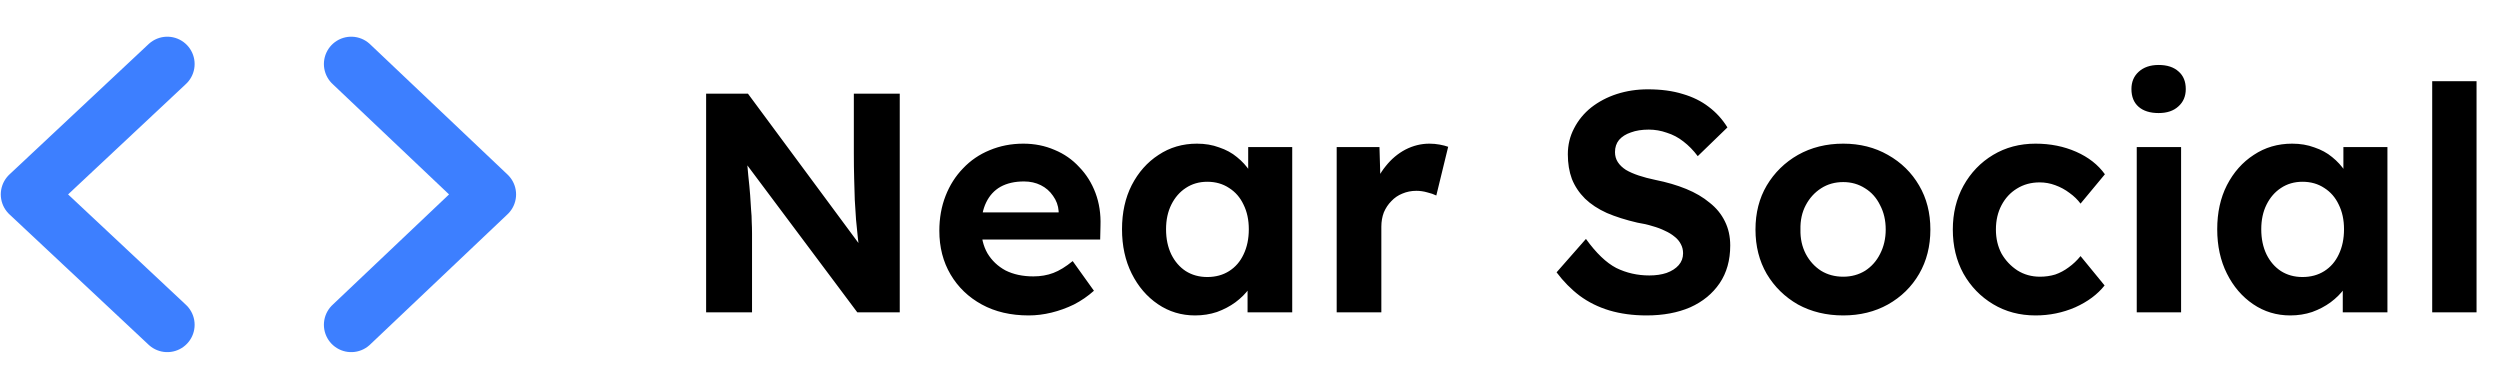
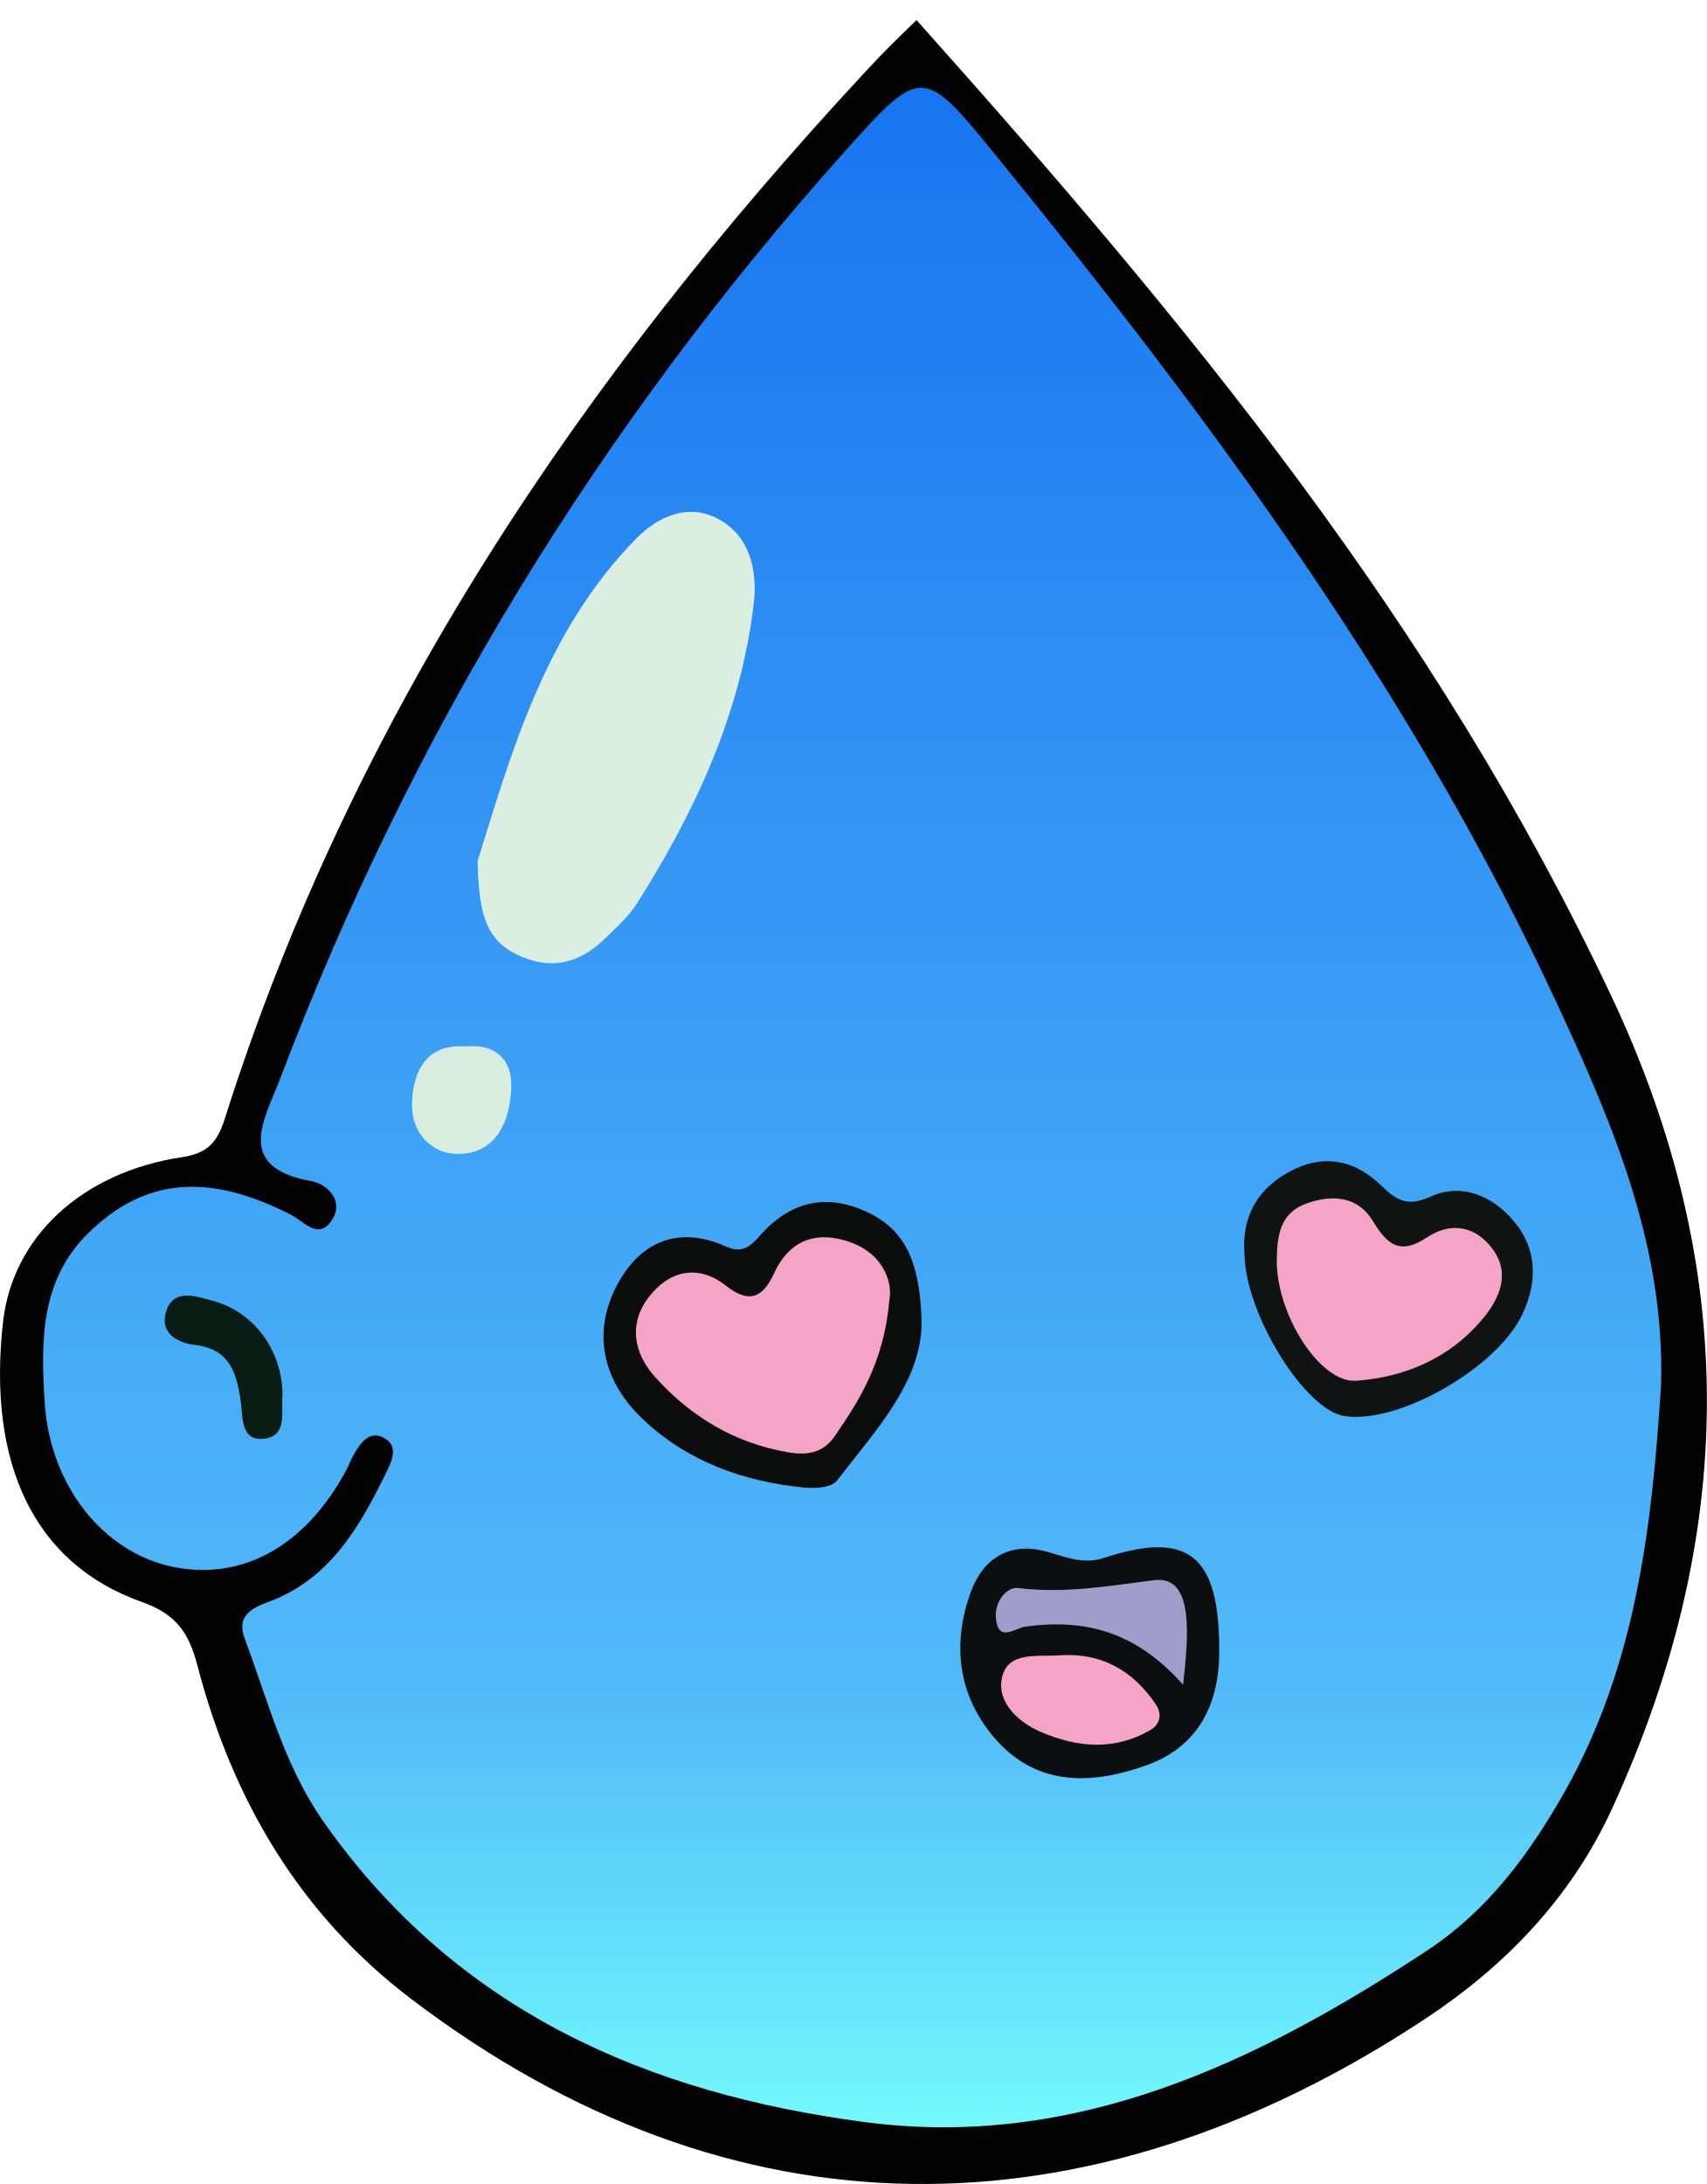
- <svg xmlns="http://www.w3.org/2000/svg" width="1601" height="250" viewBox="0 0 1601 250" fill="none">
-   <path d="M452.2 200V60H479L556.4 164.6H550.8C550.267 160.467 549.8 156.467 549.4 152.6C549 148.6 548.6 144.6 548.2 140.6C547.933 136.467 547.667 132.267 547.4 128C547.267 123.6 547.133 119 547 114.2C546.867 109.267 546.8 103.933 546.8 98.2V60H576.2V200H549L470 94.4L477.6 94.6C478.267 101.533 478.8 107.467 479.2 112.4C479.733 117.2 480.133 121.4 480.4 125C480.667 128.6 480.867 131.733 481 134.4C481.267 137.067 481.4 139.6 481.4 142C481.533 144.4 481.6 146.933 481.6 149.6V200H452.2ZM658.752 202C647.285 202 637.285 199.667 628.752 195C620.218 190.333 613.552 183.933 608.752 175.8C603.952 167.667 601.552 158.333 601.552 147.8C601.552 139.667 602.885 132.2 605.552 125.4C608.218 118.6 611.952 112.733 616.752 107.8C621.552 102.733 627.218 98.867 633.752 96.2C640.418 93.4 647.618 92 655.352 92C662.552 92 669.218 93.333 675.352 96C681.485 98.533 686.752 102.2 691.152 107C695.685 111.667 699.152 117.2 701.552 123.6C703.952 130 705.018 137 704.752 144.6L704.552 153.4H619.552L614.952 136H681.152L677.952 139.6V135.2C677.685 131.6 676.485 128.333 674.352 125.4C672.352 122.467 669.752 120.2 666.552 118.6C663.352 117 659.752 116.2 655.752 116.2C649.885 116.2 644.885 117.333 640.752 119.6C636.752 121.867 633.685 125.2 631.552 129.6C629.418 134 628.352 139.333 628.352 145.6C628.352 152 629.685 157.533 632.352 162.2C635.152 166.867 639.018 170.533 643.952 173.2C649.018 175.733 654.952 177 661.752 177C666.418 177 670.685 176.267 674.552 174.8C678.418 173.333 682.552 170.8 686.952 167.2L700.552 186.2C696.685 189.667 692.418 192.6 687.752 195C683.085 197.267 678.285 199 673.352 200.2C668.418 201.4 663.552 202 658.752 202ZM765.339 202C756.539 202 748.606 199.6 741.539 194.8C734.472 190 728.872 183.467 724.739 175.2C720.606 166.933 718.539 157.467 718.539 146.8C718.539 136.133 720.606 126.733 724.739 118.6C729.006 110.333 734.739 103.867 741.939 99.2C749.139 94.4 757.339 92 766.539 92C771.739 92 776.472 92.8 780.739 94.4C785.139 95.867 788.939 97.933 792.139 100.6C795.472 103.267 798.272 106.333 800.539 109.8C802.806 113.267 804.406 117 805.339 121L799.339 120V94.2H827.539V200H798.939V174.6L805.339 174C804.272 177.733 802.539 181.267 800.139 184.6C797.739 187.933 794.739 190.933 791.139 193.6C787.672 196.133 783.739 198.2 779.339 199.8C774.939 201.267 770.272 202 765.339 202ZM773.139 177.4C778.472 177.4 783.139 176.133 787.139 173.6C791.139 171.067 794.206 167.533 796.339 163C798.606 158.333 799.739 152.933 799.739 146.8C799.739 140.8 798.606 135.533 796.339 131C794.206 126.467 791.139 122.933 787.139 120.4C783.139 117.733 778.472 116.4 773.139 116.4C767.939 116.4 763.339 117.733 759.339 120.4C755.472 122.933 752.406 126.467 750.139 131C747.872 135.533 746.739 140.8 746.739 146.8C746.739 152.933 747.872 158.333 750.139 163C752.406 167.533 755.472 171.067 759.339 173.6C763.339 176.133 767.939 177.4 773.139 177.4ZM856.013 200V94.2H883.413L884.413 128.2L879.613 121.2C881.213 115.733 883.813 110.8 887.413 106.4C891.013 101.867 895.213 98.333 900.013 95.8C904.946 93.267 910.079 92 915.413 92C917.679 92 919.879 92.2 922.013 92.6C924.146 93 925.946 93.467 927.413 94L919.813 125.2C918.213 124.4 916.279 123.733 914.013 123.2C911.746 122.533 909.413 122.2 907.013 122.2C903.813 122.2 900.813 122.8 898.013 124C895.346 125.067 893.013 126.667 891.013 128.8C889.013 130.8 887.413 133.2 886.213 136C885.146 138.8 884.613 141.867 884.613 145.2V200H856.013ZM1054.44 202C1045.77 202 1037.84 200.933 1030.64 198.8C1023.57 196.667 1017.24 193.533 1011.64 189.4C1006.17 185.267 1001.24 180.267 996.836 174.4L1015.64 153C1022.17 162.067 1028.64 168.267 1035.04 171.6C1041.57 174.8 1048.64 176.4 1056.24 176.4C1060.37 176.4 1064.04 175.867 1067.24 174.8C1070.57 173.6 1073.17 171.933 1075.04 169.8C1076.9 167.667 1077.84 165.133 1077.84 162.2C1077.84 160.067 1077.37 158.133 1076.44 156.4C1075.5 154.533 1074.17 152.933 1072.44 151.6C1070.7 150.133 1068.64 148.867 1066.24 147.8C1063.84 146.6 1061.17 145.6 1058.24 144.8C1055.3 143.867 1052.1 143.133 1048.64 142.6C1041.17 140.867 1034.64 138.8 1029.04 136.4C1023.44 133.867 1018.77 130.8 1015.04 127.2C1011.3 123.467 1008.5 119.267 1006.64 114.6C1004.9 109.933 1004.04 104.667 1004.04 98.8C1004.04 92.8 1005.37 87.267 1008.04 82.2C1010.7 77 1014.37 72.533 1019.04 68.8C1023.84 65.067 1029.3 62.2 1035.44 60.2C1041.7 58.2 1048.3 57.2 1055.24 57.2C1063.77 57.2 1071.24 58.2 1077.64 60.2C1084.04 62.067 1089.57 64.8 1094.24 68.4C1099.04 72 1103.04 76.4 1106.24 81.6L1087.24 100C1084.44 96.267 1081.37 93.133 1078.04 90.6C1074.84 88.067 1071.3 86.2 1067.44 85C1063.7 83.667 1059.84 83 1055.84 83C1051.44 83 1047.64 83.6 1044.44 84.8C1041.24 85.867 1038.7 87.467 1036.84 89.6C1035.1 91.733 1034.24 94.333 1034.24 97.4C1034.24 99.8 1034.84 101.933 1036.04 103.8C1037.24 105.667 1038.97 107.333 1041.24 108.8C1043.5 110.133 1046.24 111.333 1049.44 112.4C1052.64 113.467 1056.17 114.4 1060.04 115.2C1067.37 116.667 1073.97 118.6 1079.84 121C1085.7 123.4 1090.7 126.333 1094.84 129.8C1099.1 133.133 1102.37 137.133 1104.64 141.8C1106.9 146.333 1108.04 151.467 1108.04 157.2C1108.04 166.667 1105.77 174.733 1101.24 181.4C1096.7 188.067 1090.44 193.2 1082.44 196.8C1074.44 200.267 1065.1 202 1054.44 202ZM1180.41 202C1169.61 202 1159.94 199.667 1151.41 195C1143.01 190.2 1136.34 183.667 1131.41 175.4C1126.61 167.133 1124.21 157.667 1124.21 147C1124.21 136.333 1126.61 126.933 1131.41 118.8C1136.34 110.533 1143.01 104 1151.41 99.2C1159.94 94.4 1169.61 92 1180.41 92C1191.07 92 1200.61 94.4 1209.01 99.2C1217.54 104 1224.21 110.533 1229.01 118.8C1233.81 126.933 1236.21 136.333 1236.21 147C1236.21 157.667 1233.81 167.133 1229.01 175.4C1224.21 183.667 1217.54 190.2 1209.01 195C1200.61 199.667 1191.07 202 1180.41 202ZM1180.41 177.2C1185.61 177.2 1190.27 175.933 1194.41 173.4C1198.54 170.733 1201.74 167.133 1204.01 162.6C1206.41 157.933 1207.61 152.733 1207.61 147C1207.61 141.133 1206.41 135.933 1204.01 131.4C1201.74 126.733 1198.54 123.133 1194.41 120.6C1190.27 117.933 1185.61 116.6 1180.41 116.6C1175.07 116.6 1170.34 117.933 1166.21 120.6C1162.07 123.267 1158.81 126.867 1156.41 131.4C1154.01 135.933 1152.87 141.133 1153.01 147C1152.87 152.733 1154.01 157.933 1156.41 162.6C1158.81 167.133 1162.07 170.733 1166.21 173.4C1170.34 175.933 1175.07 177.2 1180.41 177.2ZM1303.58 202C1293.44 202 1284.38 199.6 1276.38 194.8C1268.38 190 1262.04 183.467 1257.38 175.2C1252.84 166.933 1250.58 157.533 1250.58 147C1250.58 136.6 1252.84 127.267 1257.38 119C1262.04 110.6 1268.38 104 1276.38 99.2C1284.38 94.4 1293.44 92 1303.58 92C1313.04 92 1321.71 93.733 1329.58 97.2C1337.44 100.667 1343.58 105.467 1347.98 111.6L1332.38 130.4C1330.51 127.867 1328.18 125.6 1325.38 123.6C1322.58 121.467 1319.51 119.8 1316.18 118.6C1312.98 117.4 1309.64 116.8 1306.18 116.8C1300.71 116.8 1295.84 118.133 1291.58 120.8C1287.44 123.333 1284.18 126.867 1281.78 131.4C1279.38 135.933 1278.18 141.133 1278.18 147C1278.18 152.733 1279.38 157.867 1281.78 162.4C1284.31 166.8 1287.71 170.4 1291.98 173.2C1296.24 175.867 1301.04 177.2 1306.38 177.2C1309.84 177.2 1313.11 176.733 1316.18 175.8C1319.24 174.733 1322.11 173.2 1324.78 171.2C1327.58 169.2 1330.11 166.8 1332.38 164L1347.78 182.8C1343.24 188.533 1336.98 193.2 1328.98 196.8C1320.98 200.267 1312.51 202 1303.58 202ZM1368.37 200V94.2H1396.77V200H1368.37ZM1382.37 72.4C1376.91 72.4 1372.64 71.067 1369.57 68.4C1366.51 65.733 1364.97 61.933 1364.97 57C1364.97 52.467 1366.51 48.8 1369.57 46C1372.77 43.067 1377.04 41.6 1382.37 41.6C1387.84 41.6 1392.11 43 1395.17 45.8C1398.24 48.467 1399.77 52.2 1399.77 57C1399.77 61.667 1398.17 65.4 1394.97 68.2C1391.91 71 1387.71 72.4 1382.37 72.4ZM1466.71 202C1457.91 202 1449.97 199.6 1442.91 194.8C1435.84 190 1430.24 183.467 1426.11 175.2C1421.97 166.933 1419.91 157.467 1419.91 146.8C1419.91 136.133 1421.97 126.733 1426.11 118.6C1430.37 110.333 1436.11 103.867 1443.31 99.2C1450.51 94.4 1458.71 92 1467.91 92C1473.11 92 1477.84 92.8 1482.11 94.4C1486.51 95.867 1490.31 97.933 1493.51 100.6C1496.84 103.267 1499.64 106.333 1501.91 109.8C1504.17 113.267 1505.77 117 1506.71 121L1500.71 120V94.2H1528.91V200H1500.31V174.6L1506.71 174C1505.64 177.733 1503.91 181.267 1501.51 184.6C1499.11 187.933 1496.11 190.933 1492.51 193.6C1489.04 196.133 1485.11 198.2 1480.71 199.8C1476.31 201.267 1471.64 202 1466.71 202ZM1474.51 177.4C1479.84 177.4 1484.51 176.133 1488.51 173.6C1492.51 171.067 1495.57 167.533 1497.71 163C1499.97 158.333 1501.11 152.933 1501.11 146.8C1501.11 140.8 1499.97 135.533 1497.71 131C1495.57 126.467 1492.51 122.933 1488.51 120.4C1484.51 117.733 1479.84 116.4 1474.51 116.4C1469.31 116.4 1464.71 117.733 1460.71 120.4C1456.84 122.933 1453.77 126.467 1451.51 131C1449.24 135.533 1448.11 140.8 1448.11 146.8C1448.11 152.933 1449.24 158.333 1451.51 163C1453.77 167.533 1456.84 171.067 1460.71 173.6C1464.71 176.133 1469.31 177.4 1474.51 177.4ZM1557.58 200V52H1585.98V200H1557.58Z" fill="black" />
-   <path d="M107.137 208L18 124.5L107.137 41" stroke="#3D7FFF" stroke-width="35" stroke-linecap="round" stroke-linejoin="round" />
-   <path d="M224.924 41L313 124.5L224.924 208" stroke="#3D7FFF" stroke-width="35" stroke-linecap="round" stroke-linejoin="round" />
+ <svg xmlns="http://www.w3.org/2000/svg" width="322" height="412" viewBox="0 0 322 412" fill="none">
+   <path d="M172.896 3.786C224.198 61.188 270.691 117.404 303.963 187.891C328.396 239.645 327.552 289.953 304.186 341.025C296.398 358.054 283.911 370.928 268.684 380.96C205.006 422.941 138.015 422.99 77.618 377.129C56.578 361.155 43.899 339.645 37.225 314.142C35.649 308.135 33.387 304.548 26.698 302.177C6.358 294.97 -2.434 275.992 0.576 249.336C2.376 233.443 15.309 221.17 34.311 218.297C39.169 217.567 40.984 215.489 42.386 211.105C66.468 134.985 109.839 71.105 163.18 13.604C166.939 9.562 168.357 8.202 172.896 3.786Z" fill="#020302" />
+   <path d="M313.352 261.24C311.664 287.928 308.622 314.26 295.084 338.156C288.41 349.909 280.59 360.445 269.313 367.896C236.996 389.211 202.752 405.543 163.108 400.315C122.27 394.942 86.083 379.422 60.981 343.578C53.623 333.058 50.565 320.867 46.185 309.162C44.56 304.828 47.347 303.415 50.819 302.117C62.351 297.815 67.973 287.831 73.054 277.393C74.09 275.282 74.966 272.831 72.752 271.435C69.869 269.617 68.117 272.003 66.763 274.357C66.205 275.315 65.839 276.37 65.314 277.344C57.636 291.678 45.611 298.334 32.455 295.542C19.41 292.766 9.488 280.233 8.452 264.795C7.688 253.172 7.544 241.516 16.703 232.571C27.39 222.149 39.352 221.207 54.929 229.178C57.302 230.396 59.946 233.87 62.431 230.428C65.266 226.516 61.523 223.301 58.815 222.831C44.002 220.249 50.007 210.996 52.842 203.512C77.482 138.447 113.176 80.314 159.19 28.771C174.019 12.164 174.146 12.456 188.401 29.972C228.937 79.745 266.956 131.207 294.128 190.201C304.592 212.782 314.085 235.461 313.352 261.24Z" fill="url(#paint0_linear_1301_571)" />
+   <path d="M90.102 162.955C96.504 142.387 102.907 119.546 120.013 102.143C124.25 97.825 130.143 95.26 135.941 98.685C141.484 101.948 142.901 108.15 142.153 114.205C139.636 134.822 131.131 153.101 120.22 170.341C118.675 172.793 116.414 174.806 114.327 176.867C109.438 181.705 104.006 183.215 97.492 180.065C91.137 176.981 90.42 171.315 90.102 162.955Z" fill="#DAEEE2" />
+   <path d="M90.102 162.416C96.504 141.848 102.907 119.007 120.013 101.604C124.25 97.286 130.143 94.721 135.941 98.147C141.484 101.41 142.901 107.611 142.153 113.666C139.636 134.283 131.131 152.562 120.22 169.803C118.675 172.254 116.414 174.267 114.327 176.329C109.438 181.167 104.006 182.676 97.492 179.527C91.137 176.442 90.42 170.777 90.102 162.416Z" fill="#DAEEE2" />
+   <path d="M87.862 197.939C93.341 197.371 96.654 200.423 96.431 205.455C96.144 211.527 93.659 217.614 86.476 217.679C81.236 217.728 77.525 213.458 77.748 208.199C78.003 202.371 80.678 197.387 87.862 197.939Z" fill="#D8EDE0" />
+   <path d="M87.862 197.4C93.341 196.832 96.654 199.884 96.431 204.916C96.144 210.988 93.659 217.076 86.476 217.141C81.236 217.189 77.525 212.92 77.748 207.66C78.003 201.832 80.678 196.848 87.862 197.4Z" fill="#D8EDE0" />
+   <path d="M53.301 263.135C52.983 266.268 54.273 270.764 50.02 271.381C45.306 272.063 45.831 267.193 45.401 264.255C44.605 258.751 43.187 254.433 36.689 253.703C33.392 253.329 29.92 251.349 31.417 247.16C32.914 242.972 37.055 244.612 39.874 245.31C47.934 247.371 53.238 254.774 53.301 263.135Z" fill="#091D14" />
+   <path d="M230.005 311.235C230.085 321.463 226.055 329.45 216.419 332.956C206.465 336.576 196.032 337.161 188.132 328.443C181.012 320.586 179.388 310.797 183.051 300.553C185.552 293.557 190.872 290.764 197.752 292.794C201.32 293.849 204.569 295.115 208.248 293.898C224.128 288.654 230.021 293.346 230.005 311.235Z" fill="#0B0F0F" />
+   <path d="M199.705 312.274C207.669 311.673 213.705 315.05 218.101 321.625C219.28 323.394 218.802 325.342 217.018 326.365C210.201 330.31 203.209 329.693 196.28 326.69C192.028 324.839 188.205 321.203 188.954 316.819C189.862 311.43 195.548 312.566 199.705 312.274Z" fill="#F4A4C7" />
+   <path d="M223.196 317.842C214.197 307.631 204.45 305.342 193.444 306.852C191.437 307.128 188.267 310.018 187.869 305.147C187.63 302.177 189.86 299.303 192.106 299.579C200.898 300.651 209.164 299.173 217.781 298.086C225.331 297.16 224.184 308.751 223.196 317.842Z" fill="#A09DCA" />
+   <path d="M173.862 249.562C173.782 260.747 165.213 269.789 157.871 279.335C156.883 280.617 153.825 280.828 151.802 280.633C140.303 279.513 129.679 275.747 121.158 267.614C114.15 260.926 111.665 252.175 115.982 243.263C120.139 234.659 127.481 230.909 136.91 235.13C140.048 236.526 141.561 235.13 143.377 233.068C149.206 226.461 156.214 225 164.035 228.864C171.553 232.565 173.607 239.481 173.862 249.562Z" fill="#0B0D0C" />
+   <path d="M167.77 245.341C166.735 256.868 162.243 263.994 157.433 270.975C155.251 274.157 152.161 274.562 148.737 273.978C138.687 272.29 130.341 267.29 123.556 259.741C119.462 255.195 118.554 249.595 122.457 244.595C126.311 239.643 131.758 238.458 136.887 242.501C141.442 246.088 143.943 244.725 146.061 240.13C149.135 233.491 154.582 232.16 160.635 234.416C166.56 236.624 168.439 241.786 167.77 245.341Z" fill="#F4A4C7" />
+   <path d="M234.761 236.526C234.267 230.179 236.704 224.805 242.709 221.331C249.223 217.565 255.355 218.571 260.596 223.685C263.494 226.51 265.581 227.679 269.881 225.731C275.711 223.085 281.477 225.552 285.522 230.309C289.95 235.52 290.125 241.672 287.211 247.89C282.496 257.987 263.956 268.653 253.667 267.143C246.261 266.072 234.952 248.068 234.761 236.526Z" fill="#0F1311" />
+   <path d="M240.852 237.824C240.931 233.247 241.345 228.863 246.474 227.029C251.396 225.259 256.19 225.698 258.993 230.341C261.764 234.951 264.201 236.737 269.139 233.458C273.726 230.406 278.409 231.25 281.642 235.714C285.066 240.438 282.693 245.227 279.651 248.864C273.503 256.185 265.109 259.789 255.871 260.471C249.038 260.974 240.836 248.052 240.852 237.824Z" fill="#F4A4C7" />
+   <defs>
+     <linearGradient id="paint0_linear_1301_571" x1="160.761" y1="16.569" x2="160.761" y2="401.298" gradientUnits="userSpaceOnUse">
+       <stop stop-color="#1875F1" />
+       <stop offset="0.792" stop-color="#52BBF8" />
+       <stop offset="1" stop-color="#72F9FD" />
+     </linearGradient>
+   </defs>
</svg>
